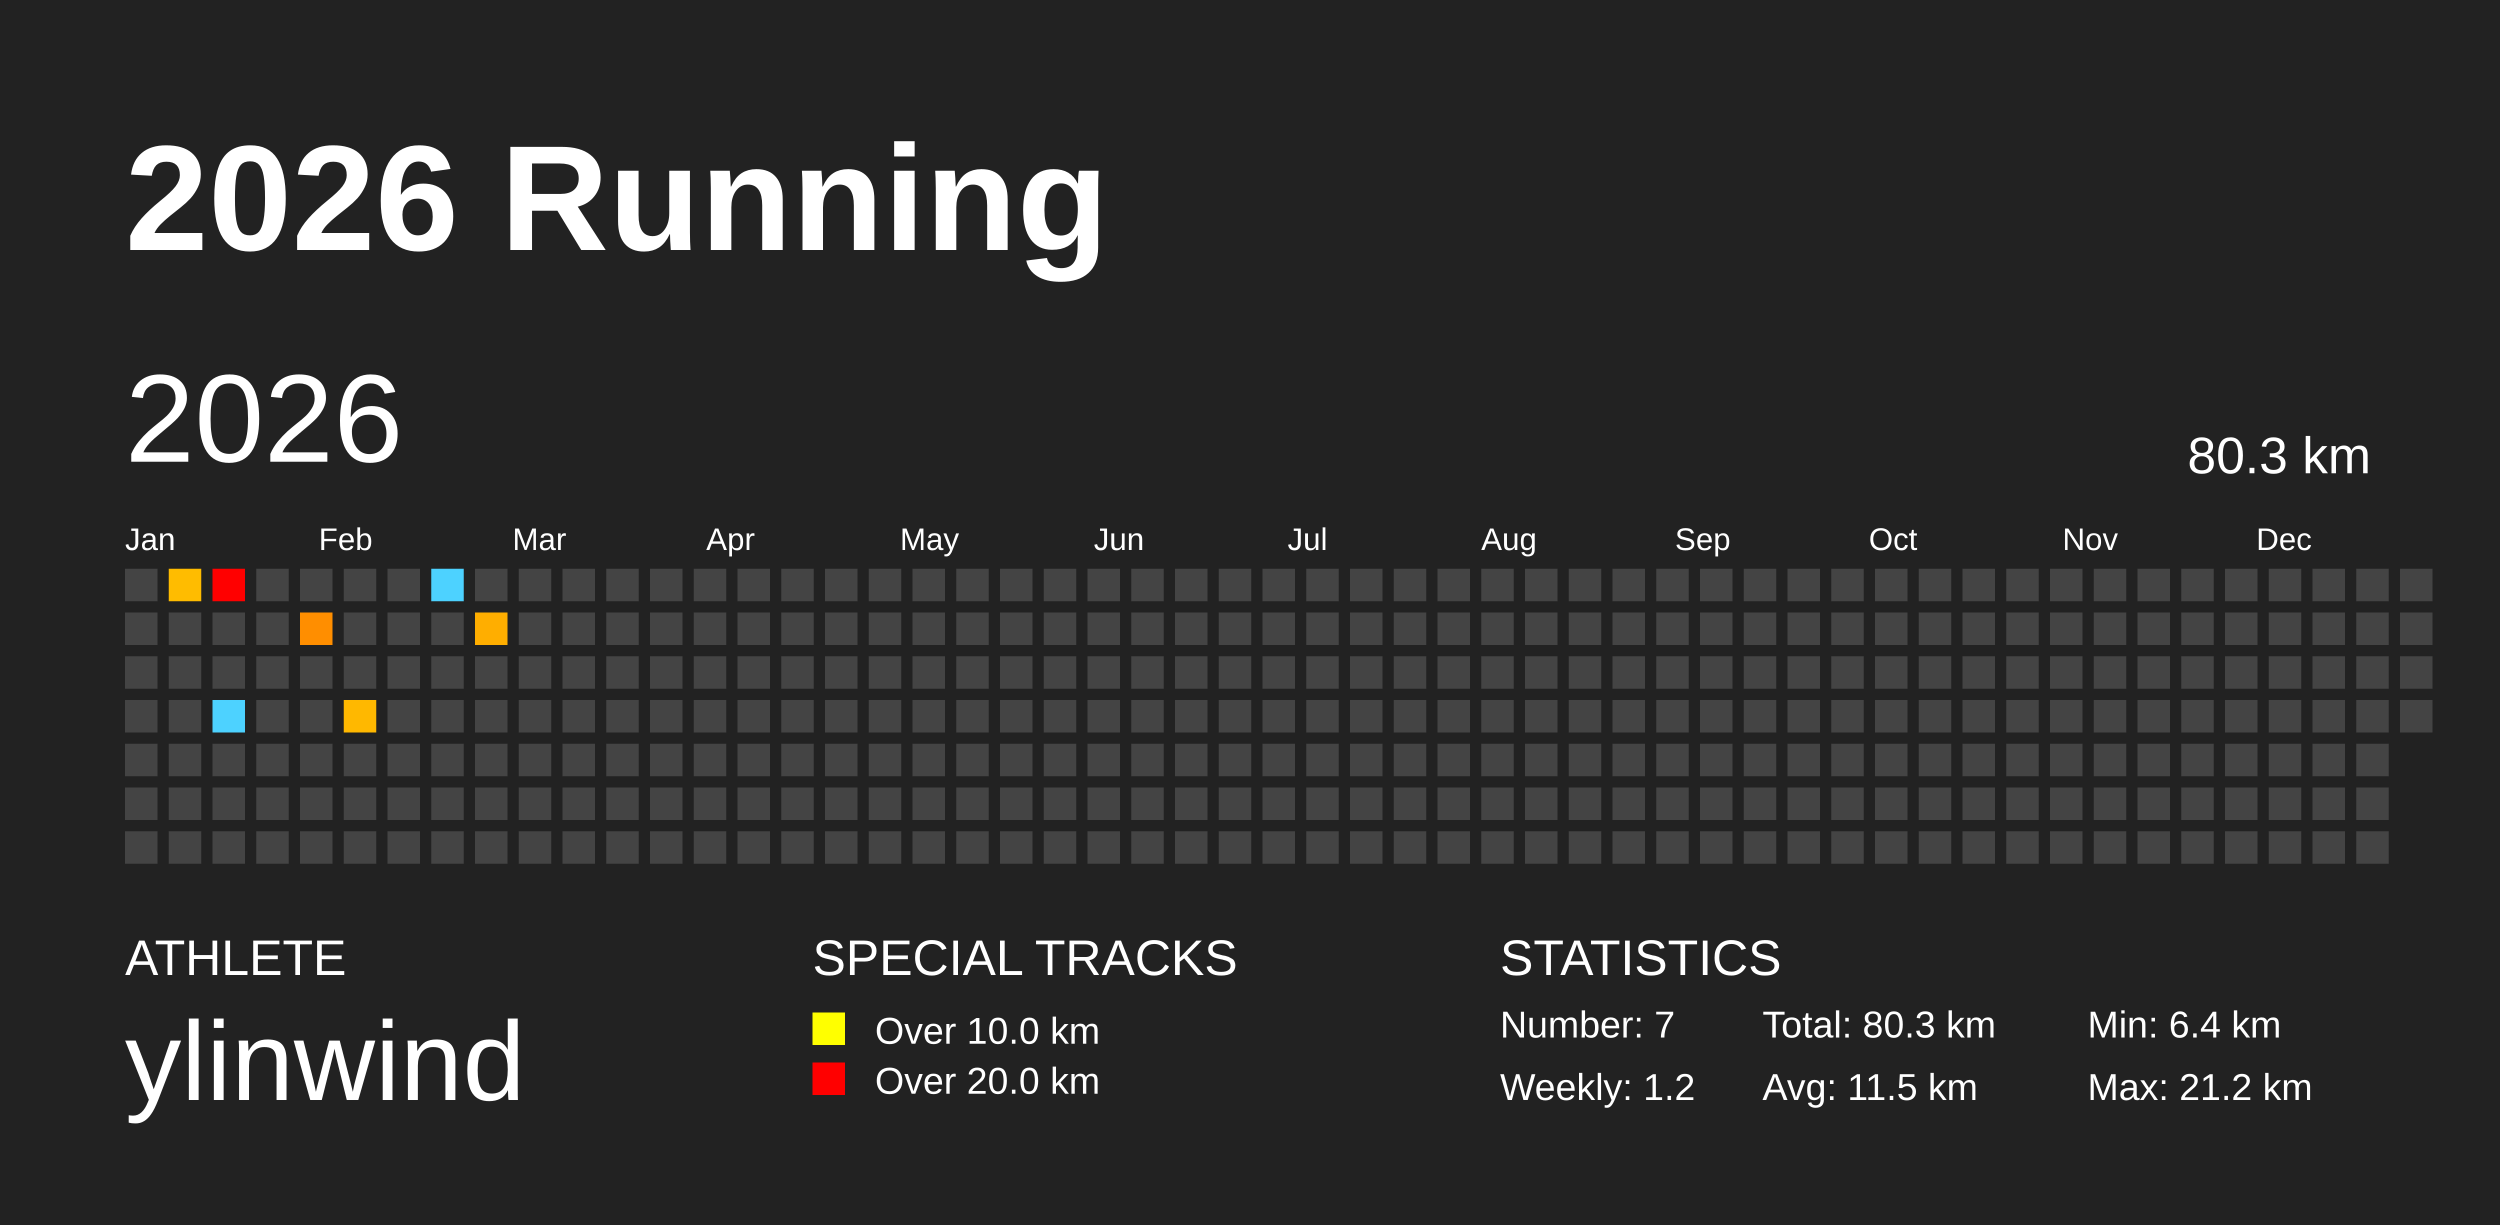
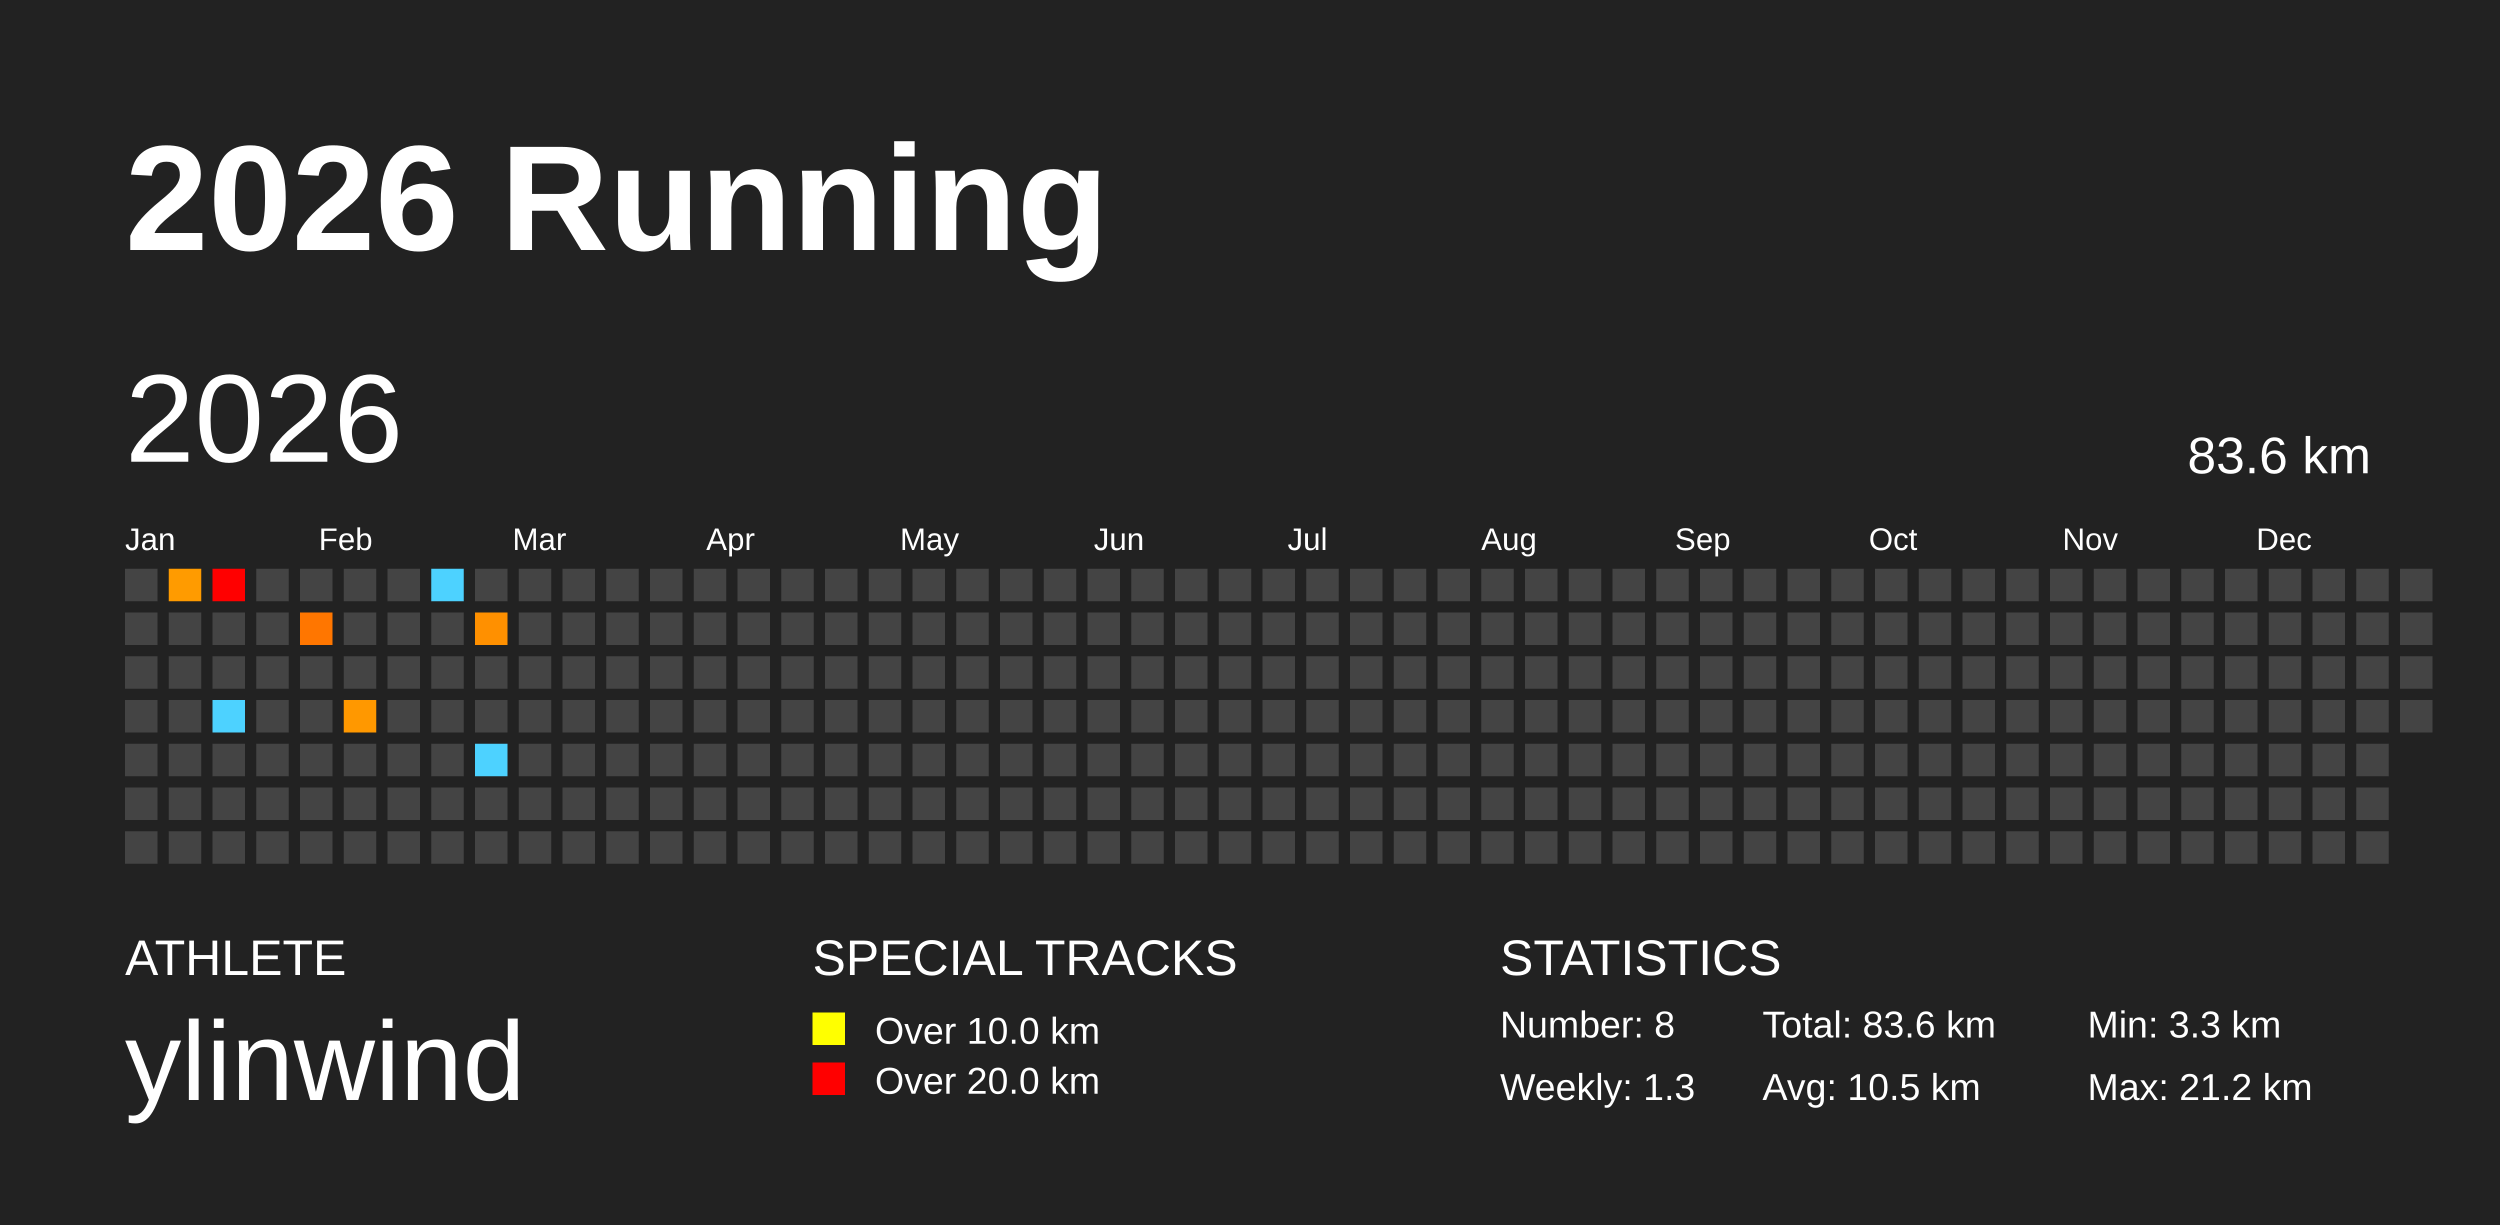
<svg xmlns="http://www.w3.org/2000/svg" baseProfile="full" height="98mm" version="1.1" viewBox="0,0,200,98" width="200mm">
  <defs />
  <rect fill="#222222" height="98" width="200" x="0" y="0" />
  <text fill="#FFFFFF" style="font-size:12px; font-family:Arial; font-weight:bold;" x="10" y="20">2026 Running</text>
  <text fill="#FFFFFF" style="font-size:4px; font-family:Arial" x="10" y="78">ATHLETE</text>
  <text fill="#FFFFFF" style="font-size:9px; font-family:Arial" x="10" y="88">ylinwind</text>
  <text fill="#FFFFFF" style="font-size:4px; font-family:Arial" x="65" y="78">SPECIAL TRACKS</text>
  <rect fill="yellow" height="2.6" width="2.6" x="65" y="81" />
  <text fill="#FFFFFF" style="font-size:3px; font-family:Arial" x="70" y="83.5">Over 10.0 km</text>
  <rect fill="red" height="2.6" width="2.6" x="65" y="85" />
  <text fill="#FFFFFF" style="font-size:3px; font-family:Arial" x="70" y="87.5">Over 20.0 km</text>
  <text fill="#FFFFFF" style="font-size:4px; font-family:Arial" x="120" y="78">STATISTICS</text>
-   <text fill="#FFFFFF" style="font-size:3px; font-family:Arial" x="120" y="83">Number: 7</text>
-   <text fill="#FFFFFF" style="font-size:3px; font-family:Arial" x="120" y="88">Weekly: 1.2</text>
-   <text fill="#FFFFFF" style="font-size:3px; font-family:Arial" x="141" y="83">Total: 80.3 km</text>
-   <text fill="#FFFFFF" style="font-size:3px; font-family:Arial" x="141" y="88">Avg: 11.5 km</text>
-   <text fill="#FFFFFF" style="font-size:3px; font-family:Arial" x="167" y="83">Min: 6.4 km</text>
+   <text fill="#FFFFFF" style="font-size:3px; font-family:Arial" x="120" y="83">Number: 8</text>
+   <text fill="#FFFFFF" style="font-size:3px; font-family:Arial" x="120" y="88">Weekly: 1.3</text>
+   <text fill="#FFFFFF" style="font-size:3px; font-family:Arial" x="141" y="83">Total: 83.6 km</text>
+   <text fill="#FFFFFF" style="font-size:3px; font-family:Arial" x="141" y="88">Avg: 10.5 km</text>
+   <text fill="#FFFFFF" style="font-size:3px; font-family:Arial" x="167" y="83">Min: 3.3 km</text>
  <text fill="#FFFFFF" style="font-size:3px; font-family:Arial" x="167" y="88">Max: 21.2 km</text>
  <text dominant-baseline="hanging" fill="#FFFFFF" style="font-size:10.0px; font-family:Arial;" x="10" y="30">2026</text>
-   <text dominant-baseline="hanging" fill="#FFFFFF" style="font-size:4.125px; font-family:Arial;" x="175" y="35">80.3 km</text>
+   <text dominant-baseline="hanging" fill="#FFFFFF" style="font-size:4.125px; font-family:Arial;" x="175" y="35">83.6 km</text>
  <text fill="#FFFFFF" style="font-size:2.5px; font-family:Arial" x="10.0" y="44">Jan</text>
  <text fill="#FFFFFF" style="font-size:2.5px; font-family:Arial" x="25.5" y="44">Feb</text>
  <text fill="#FFFFFF" style="font-size:2.5px; font-family:Arial" x="41.0" y="44">Mar</text>
  <text fill="#FFFFFF" style="font-size:2.5px; font-family:Arial" x="56.5" y="44">Apr</text>
  <text fill="#FFFFFF" style="font-size:2.5px; font-family:Arial" x="72.0" y="44">May</text>
  <text fill="#FFFFFF" style="font-size:2.5px; font-family:Arial" x="87.5" y="44">Jun</text>
  <text fill="#FFFFFF" style="font-size:2.5px; font-family:Arial" x="103.0" y="44">Jul</text>
  <text fill="#FFFFFF" style="font-size:2.5px; font-family:Arial" x="118.5" y="44">Aug</text>
  <text fill="#FFFFFF" style="font-size:2.5px; font-family:Arial" x="134.0" y="44">Sep</text>
  <text fill="#FFFFFF" style="font-size:2.5px; font-family:Arial" x="149.5" y="44">Oct</text>
  <text fill="#FFFFFF" style="font-size:2.5px; font-family:Arial" x="165.0" y="44">Nov</text>
  <text fill="#FFFFFF" style="font-size:2.5px; font-family:Arial" x="180.5" y="44">Dec</text>
  <rect fill="#444444" height="2.6" width="2.6" x="10.0" y="45.5" />
  <rect fill="#444444" height="2.6" width="2.6" x="10.0" y="49.0" />
  <rect fill="#444444" height="2.6" width="2.6" x="10.0" y="52.5" />
  <rect fill="#444444" height="2.6" width="2.6" x="10.0" y="56.0" />
  <rect fill="#444444" height="2.6" width="2.6" x="10.0" y="59.5" />
  <rect fill="#444444" height="2.6" width="2.6" x="10.0" y="63.0" />
  <rect fill="#444444" height="2.6" width="2.6" x="10.0" y="66.5" />
-   <rect fill="#ffbc00" height="2.6" width="2.6" x="13.5" y="45.5" />
+   <rect fill="#ff9b00" height="2.6" width="2.6" x="13.5" y="45.5" />
  <rect fill="#444444" height="2.6" width="2.6" x="13.5" y="49.0" />
  <rect fill="#444444" height="2.6" width="2.6" x="13.5" y="52.5" />
  <rect fill="#444444" height="2.6" width="2.6" x="13.5" y="56.0" />
  <rect fill="#444444" height="2.6" width="2.6" x="13.5" y="59.5" />
  <rect fill="#444444" height="2.6" width="2.6" x="13.5" y="63.0" />
  <rect fill="#444444" height="2.6" width="2.6" x="13.5" y="66.5" />
  <rect fill="red" height="2.6" width="2.6" x="17.0" y="45.5" />
  <rect fill="#444444" height="2.6" width="2.6" x="17.0" y="49.0" />
  <rect fill="#444444" height="2.6" width="2.6" x="17.0" y="52.5" />
  <rect fill="#4dd2ff" height="2.6" width="2.6" x="17.0" y="56.0" />
  <rect fill="#444444" height="2.6" width="2.6" x="17.0" y="59.5" />
  <rect fill="#444444" height="2.6" width="2.6" x="17.0" y="63.0" />
  <rect fill="#444444" height="2.6" width="2.6" x="17.0" y="66.5" />
  <rect fill="#444444" height="2.6" width="2.6" x="20.5" y="45.5" />
  <rect fill="#444444" height="2.6" width="2.6" x="20.5" y="49.0" />
  <rect fill="#444444" height="2.6" width="2.6" x="20.5" y="52.5" />
  <rect fill="#444444" height="2.6" width="2.6" x="20.5" y="56.0" />
  <rect fill="#444444" height="2.6" width="2.6" x="20.5" y="59.5" />
  <rect fill="#444444" height="2.6" width="2.6" x="20.5" y="63.0" />
  <rect fill="#444444" height="2.6" width="2.6" x="20.5" y="66.5" />
  <rect fill="#444444" height="2.6" width="2.6" x="24.0" y="45.5" />
-   <rect fill="#ff8e00" height="2.6" width="2.6" x="24.0" y="49.0" />
+   <rect fill="#ff7600" height="2.6" width="2.6" x="24.0" y="49.0" />
  <rect fill="#444444" height="2.6" width="2.6" x="24.0" y="52.5" />
  <rect fill="#444444" height="2.6" width="2.6" x="24.0" y="56.0" />
  <rect fill="#444444" height="2.6" width="2.6" x="24.0" y="59.5" />
  <rect fill="#444444" height="2.6" width="2.6" x="24.0" y="63.0" />
  <rect fill="#444444" height="2.6" width="2.6" x="24.0" y="66.5" />
  <rect fill="#444444" height="2.6" width="2.6" x="27.5" y="45.5" />
  <rect fill="#444444" height="2.6" width="2.6" x="27.5" y="49.0" />
  <rect fill="#444444" height="2.6" width="2.6" x="27.5" y="52.5" />
-   <rect fill="#ffb800" height="2.6" width="2.6" x="27.5" y="56.0" />
+   <rect fill="#ff9800" height="2.6" width="2.6" x="27.5" y="56.0" />
  <rect fill="#444444" height="2.6" width="2.6" x="27.5" y="59.5" />
  <rect fill="#444444" height="2.6" width="2.6" x="27.5" y="63.0" />
  <rect fill="#444444" height="2.6" width="2.6" x="27.5" y="66.5" />
  <rect fill="#444444" height="2.6" width="2.6" x="31.0" y="45.5" />
  <rect fill="#444444" height="2.6" width="2.6" x="31.0" y="49.0" />
  <rect fill="#444444" height="2.6" width="2.6" x="31.0" y="52.5" />
  <rect fill="#444444" height="2.6" width="2.6" x="31.0" y="56.0" />
  <rect fill="#444444" height="2.6" width="2.6" x="31.0" y="59.5" />
  <rect fill="#444444" height="2.6" width="2.6" x="31.0" y="63.0" />
  <rect fill="#444444" height="2.6" width="2.6" x="31.0" y="66.5" />
  <rect fill="#4dd2ff" height="2.6" width="2.6" x="34.5" y="45.5" />
  <rect fill="#444444" height="2.6" width="2.6" x="34.5" y="49.0" />
  <rect fill="#444444" height="2.6" width="2.6" x="34.5" y="52.5" />
  <rect fill="#444444" height="2.6" width="2.6" x="34.5" y="56.0" />
  <rect fill="#444444" height="2.6" width="2.6" x="34.5" y="59.5" />
  <rect fill="#444444" height="2.6" width="2.6" x="34.5" y="63.0" />
  <rect fill="#444444" height="2.6" width="2.6" x="34.5" y="66.5" />
  <rect fill="#444444" height="2.6" width="2.6" x="38.0" y="45.5" />
-   <rect fill="#ffae00" height="2.6" width="2.6" x="38.0" y="49.0" />
+   <rect fill="#ff9000" height="2.6" width="2.6" x="38.0" y="49.0" />
  <rect fill="#444444" height="2.6" width="2.6" x="38.0" y="52.5" />
  <rect fill="#444444" height="2.6" width="2.6" x="38.0" y="56.0" />
-   <rect fill="#444444" height="2.6" width="2.6" x="38.0" y="59.5" />
+   <rect fill="#4dd2ff" height="2.6" width="2.6" x="38.0" y="59.5" />
  <rect fill="#444444" height="2.6" width="2.6" x="38.0" y="63.0" />
  <rect fill="#444444" height="2.6" width="2.6" x="38.0" y="66.5" />
  <rect fill="#444444" height="2.6" width="2.6" x="41.5" y="45.5" />
  <rect fill="#444444" height="2.6" width="2.6" x="41.5" y="49.0" />
  <rect fill="#444444" height="2.6" width="2.6" x="41.5" y="52.5" />
  <rect fill="#444444" height="2.6" width="2.6" x="41.5" y="56.0" />
  <rect fill="#444444" height="2.6" width="2.6" x="41.5" y="59.5" />
  <rect fill="#444444" height="2.6" width="2.6" x="41.5" y="63.0" />
  <rect fill="#444444" height="2.6" width="2.6" x="41.5" y="66.5" />
  <rect fill="#444444" height="2.6" width="2.6" x="45.0" y="45.5" />
  <rect fill="#444444" height="2.6" width="2.6" x="45.0" y="49.0" />
  <rect fill="#444444" height="2.6" width="2.6" x="45.0" y="52.5" />
  <rect fill="#444444" height="2.6" width="2.6" x="45.0" y="56.0" />
  <rect fill="#444444" height="2.6" width="2.6" x="45.0" y="59.5" />
  <rect fill="#444444" height="2.6" width="2.6" x="45.0" y="63.0" />
  <rect fill="#444444" height="2.6" width="2.6" x="45.0" y="66.5" />
  <rect fill="#444444" height="2.6" width="2.6" x="48.5" y="45.5" />
  <rect fill="#444444" height="2.6" width="2.6" x="48.5" y="49.0" />
  <rect fill="#444444" height="2.6" width="2.6" x="48.5" y="52.5" />
  <rect fill="#444444" height="2.6" width="2.6" x="48.5" y="56.0" />
  <rect fill="#444444" height="2.6" width="2.6" x="48.5" y="59.5" />
  <rect fill="#444444" height="2.6" width="2.6" x="48.5" y="63.0" />
  <rect fill="#444444" height="2.6" width="2.6" x="48.5" y="66.5" />
  <rect fill="#444444" height="2.6" width="2.6" x="52.0" y="45.5" />
  <rect fill="#444444" height="2.6" width="2.6" x="52.0" y="49.0" />
  <rect fill="#444444" height="2.6" width="2.6" x="52.0" y="52.5" />
  <rect fill="#444444" height="2.6" width="2.6" x="52.0" y="56.0" />
  <rect fill="#444444" height="2.6" width="2.6" x="52.0" y="59.5" />
  <rect fill="#444444" height="2.6" width="2.6" x="52.0" y="63.0" />
  <rect fill="#444444" height="2.6" width="2.6" x="52.0" y="66.5" />
  <rect fill="#444444" height="2.6" width="2.6" x="55.5" y="45.5" />
  <rect fill="#444444" height="2.6" width="2.6" x="55.5" y="49.0" />
  <rect fill="#444444" height="2.6" width="2.6" x="55.5" y="52.5" />
  <rect fill="#444444" height="2.6" width="2.6" x="55.5" y="56.0" />
  <rect fill="#444444" height="2.6" width="2.6" x="55.5" y="59.5" />
  <rect fill="#444444" height="2.6" width="2.6" x="55.5" y="63.0" />
  <rect fill="#444444" height="2.6" width="2.6" x="55.5" y="66.5" />
  <rect fill="#444444" height="2.6" width="2.6" x="59.0" y="45.5" />
  <rect fill="#444444" height="2.6" width="2.6" x="59.0" y="49.0" />
  <rect fill="#444444" height="2.6" width="2.6" x="59.0" y="52.5" />
  <rect fill="#444444" height="2.6" width="2.6" x="59.0" y="56.0" />
  <rect fill="#444444" height="2.6" width="2.6" x="59.0" y="59.5" />
  <rect fill="#444444" height="2.6" width="2.6" x="59.0" y="63.0" />
  <rect fill="#444444" height="2.6" width="2.6" x="59.0" y="66.5" />
  <rect fill="#444444" height="2.6" width="2.6" x="62.5" y="45.5" />
  <rect fill="#444444" height="2.6" width="2.6" x="62.5" y="49.0" />
  <rect fill="#444444" height="2.6" width="2.6" x="62.5" y="52.5" />
  <rect fill="#444444" height="2.6" width="2.6" x="62.5" y="56.0" />
  <rect fill="#444444" height="2.6" width="2.6" x="62.5" y="59.5" />
  <rect fill="#444444" height="2.6" width="2.6" x="62.5" y="63.0" />
  <rect fill="#444444" height="2.6" width="2.6" x="62.5" y="66.5" />
  <rect fill="#444444" height="2.6" width="2.6" x="66.0" y="45.5" />
  <rect fill="#444444" height="2.6" width="2.6" x="66.0" y="49.0" />
  <rect fill="#444444" height="2.6" width="2.6" x="66.0" y="52.5" />
  <rect fill="#444444" height="2.6" width="2.6" x="66.0" y="56.0" />
  <rect fill="#444444" height="2.6" width="2.6" x="66.0" y="59.5" />
  <rect fill="#444444" height="2.6" width="2.6" x="66.0" y="63.0" />
  <rect fill="#444444" height="2.6" width="2.6" x="66.0" y="66.5" />
  <rect fill="#444444" height="2.6" width="2.6" x="69.5" y="45.5" />
  <rect fill="#444444" height="2.6" width="2.6" x="69.5" y="49.0" />
  <rect fill="#444444" height="2.6" width="2.6" x="69.5" y="52.5" />
  <rect fill="#444444" height="2.6" width="2.6" x="69.5" y="56.0" />
  <rect fill="#444444" height="2.6" width="2.6" x="69.5" y="59.5" />
  <rect fill="#444444" height="2.6" width="2.6" x="69.5" y="63.0" />
  <rect fill="#444444" height="2.6" width="2.6" x="69.5" y="66.5" />
  <rect fill="#444444" height="2.6" width="2.6" x="73.0" y="45.5" />
  <rect fill="#444444" height="2.6" width="2.6" x="73.0" y="49.0" />
  <rect fill="#444444" height="2.6" width="2.6" x="73.0" y="52.5" />
  <rect fill="#444444" height="2.6" width="2.6" x="73.0" y="56.0" />
  <rect fill="#444444" height="2.6" width="2.6" x="73.0" y="59.5" />
  <rect fill="#444444" height="2.6" width="2.6" x="73.0" y="63.0" />
  <rect fill="#444444" height="2.6" width="2.6" x="73.0" y="66.5" />
  <rect fill="#444444" height="2.6" width="2.6" x="76.5" y="45.5" />
  <rect fill="#444444" height="2.6" width="2.6" x="76.5" y="49.0" />
  <rect fill="#444444" height="2.6" width="2.6" x="76.5" y="52.5" />
  <rect fill="#444444" height="2.6" width="2.6" x="76.5" y="56.0" />
  <rect fill="#444444" height="2.6" width="2.6" x="76.5" y="59.5" />
  <rect fill="#444444" height="2.6" width="2.6" x="76.5" y="63.0" />
  <rect fill="#444444" height="2.6" width="2.6" x="76.5" y="66.5" />
  <rect fill="#444444" height="2.6" width="2.6" x="80.0" y="45.5" />
  <rect fill="#444444" height="2.6" width="2.6" x="80.0" y="49.0" />
  <rect fill="#444444" height="2.6" width="2.6" x="80.0" y="52.5" />
  <rect fill="#444444" height="2.6" width="2.6" x="80.0" y="56.0" />
  <rect fill="#444444" height="2.6" width="2.6" x="80.0" y="59.5" />
  <rect fill="#444444" height="2.6" width="2.6" x="80.0" y="63.0" />
  <rect fill="#444444" height="2.6" width="2.6" x="80.0" y="66.5" />
  <rect fill="#444444" height="2.6" width="2.6" x="83.5" y="45.5" />
  <rect fill="#444444" height="2.6" width="2.6" x="83.5" y="49.0" />
  <rect fill="#444444" height="2.6" width="2.6" x="83.5" y="52.5" />
  <rect fill="#444444" height="2.6" width="2.6" x="83.5" y="56.0" />
  <rect fill="#444444" height="2.6" width="2.6" x="83.5" y="59.5" />
  <rect fill="#444444" height="2.6" width="2.6" x="83.5" y="63.0" />
  <rect fill="#444444" height="2.6" width="2.6" x="83.5" y="66.5" />
  <rect fill="#444444" height="2.6" width="2.6" x="87.0" y="45.5" />
  <rect fill="#444444" height="2.6" width="2.6" x="87.0" y="49.0" />
  <rect fill="#444444" height="2.6" width="2.6" x="87.0" y="52.5" />
  <rect fill="#444444" height="2.6" width="2.6" x="87.0" y="56.0" />
  <rect fill="#444444" height="2.6" width="2.6" x="87.0" y="59.5" />
  <rect fill="#444444" height="2.6" width="2.6" x="87.0" y="63.0" />
  <rect fill="#444444" height="2.6" width="2.6" x="87.0" y="66.5" />
  <rect fill="#444444" height="2.6" width="2.6" x="90.5" y="45.5" />
  <rect fill="#444444" height="2.6" width="2.6" x="90.5" y="49.0" />
  <rect fill="#444444" height="2.6" width="2.6" x="90.5" y="52.5" />
  <rect fill="#444444" height="2.6" width="2.6" x="90.5" y="56.0" />
  <rect fill="#444444" height="2.6" width="2.6" x="90.5" y="59.5" />
  <rect fill="#444444" height="2.6" width="2.6" x="90.5" y="63.0" />
  <rect fill="#444444" height="2.6" width="2.6" x="90.5" y="66.5" />
  <rect fill="#444444" height="2.6" width="2.6" x="94.0" y="45.5" />
  <rect fill="#444444" height="2.6" width="2.6" x="94.0" y="49.0" />
  <rect fill="#444444" height="2.6" width="2.6" x="94.0" y="52.5" />
  <rect fill="#444444" height="2.6" width="2.6" x="94.0" y="56.0" />
  <rect fill="#444444" height="2.6" width="2.6" x="94.0" y="59.5" />
  <rect fill="#444444" height="2.6" width="2.6" x="94.0" y="63.0" />
  <rect fill="#444444" height="2.6" width="2.6" x="94.0" y="66.5" />
  <rect fill="#444444" height="2.6" width="2.6" x="97.5" y="45.5" />
  <rect fill="#444444" height="2.6" width="2.6" x="97.5" y="49.0" />
  <rect fill="#444444" height="2.6" width="2.6" x="97.5" y="52.5" />
  <rect fill="#444444" height="2.6" width="2.6" x="97.5" y="56.0" />
  <rect fill="#444444" height="2.6" width="2.6" x="97.5" y="59.5" />
  <rect fill="#444444" height="2.6" width="2.6" x="97.5" y="63.0" />
  <rect fill="#444444" height="2.6" width="2.6" x="97.5" y="66.5" />
  <rect fill="#444444" height="2.6" width="2.6" x="101.0" y="45.5" />
  <rect fill="#444444" height="2.6" width="2.6" x="101.0" y="49.0" />
  <rect fill="#444444" height="2.6" width="2.6" x="101.0" y="52.5" />
  <rect fill="#444444" height="2.6" width="2.6" x="101.0" y="56.0" />
  <rect fill="#444444" height="2.6" width="2.6" x="101.0" y="59.5" />
  <rect fill="#444444" height="2.6" width="2.6" x="101.0" y="63.0" />
  <rect fill="#444444" height="2.6" width="2.6" x="101.0" y="66.5" />
  <rect fill="#444444" height="2.6" width="2.6" x="104.5" y="45.5" />
  <rect fill="#444444" height="2.6" width="2.6" x="104.5" y="49.0" />
  <rect fill="#444444" height="2.6" width="2.6" x="104.5" y="52.5" />
  <rect fill="#444444" height="2.6" width="2.6" x="104.5" y="56.0" />
  <rect fill="#444444" height="2.6" width="2.6" x="104.5" y="59.5" />
  <rect fill="#444444" height="2.6" width="2.6" x="104.5" y="63.0" />
  <rect fill="#444444" height="2.6" width="2.6" x="104.5" y="66.5" />
  <rect fill="#444444" height="2.6" width="2.6" x="108.0" y="45.5" />
  <rect fill="#444444" height="2.6" width="2.6" x="108.0" y="49.0" />
  <rect fill="#444444" height="2.6" width="2.6" x="108.0" y="52.5" />
  <rect fill="#444444" height="2.6" width="2.6" x="108.0" y="56.0" />
  <rect fill="#444444" height="2.6" width="2.6" x="108.0" y="59.5" />
  <rect fill="#444444" height="2.6" width="2.6" x="108.0" y="63.0" />
  <rect fill="#444444" height="2.6" width="2.6" x="108.0" y="66.5" />
  <rect fill="#444444" height="2.6" width="2.6" x="111.5" y="45.5" />
  <rect fill="#444444" height="2.6" width="2.6" x="111.5" y="49.0" />
  <rect fill="#444444" height="2.6" width="2.6" x="111.5" y="52.5" />
  <rect fill="#444444" height="2.6" width="2.6" x="111.5" y="56.0" />
  <rect fill="#444444" height="2.6" width="2.6" x="111.5" y="59.5" />
  <rect fill="#444444" height="2.6" width="2.6" x="111.5" y="63.0" />
  <rect fill="#444444" height="2.6" width="2.6" x="111.5" y="66.5" />
  <rect fill="#444444" height="2.6" width="2.6" x="115.0" y="45.5" />
  <rect fill="#444444" height="2.6" width="2.6" x="115.0" y="49.0" />
  <rect fill="#444444" height="2.6" width="2.6" x="115.0" y="52.5" />
  <rect fill="#444444" height="2.6" width="2.6" x="115.0" y="56.0" />
  <rect fill="#444444" height="2.6" width="2.6" x="115.0" y="59.5" />
  <rect fill="#444444" height="2.6" width="2.6" x="115.0" y="63.0" />
  <rect fill="#444444" height="2.6" width="2.6" x="115.0" y="66.5" />
  <rect fill="#444444" height="2.6" width="2.6" x="118.5" y="45.5" />
  <rect fill="#444444" height="2.6" width="2.6" x="118.5" y="49.0" />
  <rect fill="#444444" height="2.6" width="2.6" x="118.5" y="52.5" />
  <rect fill="#444444" height="2.6" width="2.6" x="118.5" y="56.0" />
  <rect fill="#444444" height="2.6" width="2.6" x="118.5" y="59.5" />
  <rect fill="#444444" height="2.6" width="2.6" x="118.5" y="63.0" />
  <rect fill="#444444" height="2.6" width="2.6" x="118.5" y="66.5" />
  <rect fill="#444444" height="2.6" width="2.6" x="122.0" y="45.5" />
  <rect fill="#444444" height="2.6" width="2.6" x="122.0" y="49.0" />
  <rect fill="#444444" height="2.6" width="2.6" x="122.0" y="52.5" />
  <rect fill="#444444" height="2.6" width="2.6" x="122.0" y="56.0" />
  <rect fill="#444444" height="2.6" width="2.6" x="122.0" y="59.5" />
  <rect fill="#444444" height="2.6" width="2.6" x="122.0" y="63.0" />
  <rect fill="#444444" height="2.6" width="2.6" x="122.0" y="66.5" />
  <rect fill="#444444" height="2.6" width="2.6" x="125.5" y="45.5" />
  <rect fill="#444444" height="2.6" width="2.6" x="125.5" y="49.0" />
  <rect fill="#444444" height="2.6" width="2.6" x="125.5" y="52.5" />
  <rect fill="#444444" height="2.6" width="2.6" x="125.5" y="56.0" />
  <rect fill="#444444" height="2.6" width="2.6" x="125.5" y="59.5" />
  <rect fill="#444444" height="2.6" width="2.6" x="125.5" y="63.0" />
  <rect fill="#444444" height="2.6" width="2.6" x="125.5" y="66.5" />
  <rect fill="#444444" height="2.6" width="2.6" x="129.0" y="45.5" />
  <rect fill="#444444" height="2.6" width="2.6" x="129.0" y="49.0" />
  <rect fill="#444444" height="2.6" width="2.6" x="129.0" y="52.5" />
  <rect fill="#444444" height="2.6" width="2.6" x="129.0" y="56.0" />
  <rect fill="#444444" height="2.6" width="2.6" x="129.0" y="59.5" />
  <rect fill="#444444" height="2.6" width="2.6" x="129.0" y="63.0" />
  <rect fill="#444444" height="2.6" width="2.6" x="129.0" y="66.5" />
  <rect fill="#444444" height="2.6" width="2.6" x="132.5" y="45.5" />
  <rect fill="#444444" height="2.6" width="2.6" x="132.5" y="49.0" />
  <rect fill="#444444" height="2.6" width="2.6" x="132.5" y="52.5" />
  <rect fill="#444444" height="2.6" width="2.6" x="132.5" y="56.0" />
  <rect fill="#444444" height="2.6" width="2.6" x="132.5" y="59.5" />
  <rect fill="#444444" height="2.6" width="2.6" x="132.5" y="63.0" />
  <rect fill="#444444" height="2.6" width="2.6" x="132.5" y="66.5" />
  <rect fill="#444444" height="2.6" width="2.6" x="136.0" y="45.5" />
  <rect fill="#444444" height="2.6" width="2.6" x="136.0" y="49.0" />
  <rect fill="#444444" height="2.6" width="2.6" x="136.0" y="52.5" />
  <rect fill="#444444" height="2.6" width="2.6" x="136.0" y="56.0" />
  <rect fill="#444444" height="2.6" width="2.6" x="136.0" y="59.5" />
  <rect fill="#444444" height="2.6" width="2.6" x="136.0" y="63.0" />
  <rect fill="#444444" height="2.6" width="2.6" x="136.0" y="66.5" />
  <rect fill="#444444" height="2.6" width="2.6" x="139.5" y="45.5" />
  <rect fill="#444444" height="2.6" width="2.6" x="139.5" y="49.0" />
  <rect fill="#444444" height="2.6" width="2.6" x="139.5" y="52.5" />
  <rect fill="#444444" height="2.6" width="2.6" x="139.5" y="56.0" />
  <rect fill="#444444" height="2.6" width="2.6" x="139.5" y="59.5" />
  <rect fill="#444444" height="2.6" width="2.6" x="139.5" y="63.0" />
  <rect fill="#444444" height="2.6" width="2.6" x="139.5" y="66.5" />
  <rect fill="#444444" height="2.6" width="2.6" x="143.0" y="45.5" />
  <rect fill="#444444" height="2.6" width="2.6" x="143.0" y="49.0" />
  <rect fill="#444444" height="2.6" width="2.6" x="143.0" y="52.5" />
  <rect fill="#444444" height="2.6" width="2.6" x="143.0" y="56.0" />
  <rect fill="#444444" height="2.6" width="2.6" x="143.0" y="59.5" />
  <rect fill="#444444" height="2.6" width="2.6" x="143.0" y="63.0" />
  <rect fill="#444444" height="2.6" width="2.6" x="143.0" y="66.5" />
  <rect fill="#444444" height="2.6" width="2.6" x="146.5" y="45.5" />
  <rect fill="#444444" height="2.6" width="2.6" x="146.5" y="49.0" />
  <rect fill="#444444" height="2.6" width="2.6" x="146.5" y="52.5" />
  <rect fill="#444444" height="2.6" width="2.6" x="146.5" y="56.0" />
  <rect fill="#444444" height="2.6" width="2.6" x="146.5" y="59.5" />
  <rect fill="#444444" height="2.6" width="2.6" x="146.5" y="63.0" />
  <rect fill="#444444" height="2.6" width="2.6" x="146.5" y="66.5" />
  <rect fill="#444444" height="2.6" width="2.6" x="150.0" y="45.5" />
  <rect fill="#444444" height="2.6" width="2.6" x="150.0" y="49.0" />
  <rect fill="#444444" height="2.6" width="2.6" x="150.0" y="52.5" />
  <rect fill="#444444" height="2.6" width="2.6" x="150.0" y="56.0" />
  <rect fill="#444444" height="2.6" width="2.6" x="150.0" y="59.5" />
  <rect fill="#444444" height="2.6" width="2.6" x="150.0" y="63.0" />
  <rect fill="#444444" height="2.6" width="2.6" x="150.0" y="66.5" />
  <rect fill="#444444" height="2.6" width="2.6" x="153.5" y="45.5" />
  <rect fill="#444444" height="2.6" width="2.6" x="153.5" y="49.0" />
  <rect fill="#444444" height="2.6" width="2.6" x="153.5" y="52.5" />
  <rect fill="#444444" height="2.6" width="2.6" x="153.5" y="56.0" />
  <rect fill="#444444" height="2.6" width="2.6" x="153.5" y="59.5" />
  <rect fill="#444444" height="2.6" width="2.6" x="153.5" y="63.0" />
  <rect fill="#444444" height="2.6" width="2.6" x="153.5" y="66.5" />
  <rect fill="#444444" height="2.6" width="2.6" x="157.0" y="45.5" />
  <rect fill="#444444" height="2.6" width="2.6" x="157.0" y="49.0" />
  <rect fill="#444444" height="2.6" width="2.6" x="157.0" y="52.5" />
  <rect fill="#444444" height="2.6" width="2.6" x="157.0" y="56.0" />
  <rect fill="#444444" height="2.6" width="2.6" x="157.0" y="59.5" />
  <rect fill="#444444" height="2.6" width="2.6" x="157.0" y="63.0" />
  <rect fill="#444444" height="2.6" width="2.6" x="157.0" y="66.5" />
  <rect fill="#444444" height="2.6" width="2.6" x="160.5" y="45.5" />
  <rect fill="#444444" height="2.6" width="2.6" x="160.5" y="49.0" />
  <rect fill="#444444" height="2.6" width="2.6" x="160.5" y="52.5" />
  <rect fill="#444444" height="2.6" width="2.6" x="160.5" y="56.0" />
  <rect fill="#444444" height="2.6" width="2.6" x="160.5" y="59.5" />
  <rect fill="#444444" height="2.6" width="2.6" x="160.5" y="63.0" />
  <rect fill="#444444" height="2.6" width="2.6" x="160.5" y="66.5" />
  <rect fill="#444444" height="2.6" width="2.6" x="164.0" y="45.5" />
  <rect fill="#444444" height="2.6" width="2.6" x="164.0" y="49.0" />
  <rect fill="#444444" height="2.6" width="2.6" x="164.0" y="52.5" />
  <rect fill="#444444" height="2.6" width="2.6" x="164.0" y="56.0" />
  <rect fill="#444444" height="2.6" width="2.6" x="164.0" y="59.5" />
  <rect fill="#444444" height="2.6" width="2.6" x="164.0" y="63.0" />
  <rect fill="#444444" height="2.6" width="2.6" x="164.0" y="66.5" />
  <rect fill="#444444" height="2.6" width="2.6" x="167.5" y="45.5" />
  <rect fill="#444444" height="2.6" width="2.6" x="167.5" y="49.0" />
  <rect fill="#444444" height="2.6" width="2.6" x="167.5" y="52.5" />
  <rect fill="#444444" height="2.6" width="2.6" x="167.5" y="56.0" />
  <rect fill="#444444" height="2.6" width="2.6" x="167.5" y="59.5" />
  <rect fill="#444444" height="2.6" width="2.6" x="167.5" y="63.0" />
  <rect fill="#444444" height="2.6" width="2.6" x="167.5" y="66.5" />
  <rect fill="#444444" height="2.6" width="2.6" x="171.0" y="45.5" />
  <rect fill="#444444" height="2.6" width="2.6" x="171.0" y="49.0" />
  <rect fill="#444444" height="2.6" width="2.6" x="171.0" y="52.5" />
  <rect fill="#444444" height="2.6" width="2.6" x="171.0" y="56.0" />
  <rect fill="#444444" height="2.6" width="2.6" x="171.0" y="59.5" />
  <rect fill="#444444" height="2.6" width="2.6" x="171.0" y="63.0" />
  <rect fill="#444444" height="2.6" width="2.6" x="171.0" y="66.5" />
  <rect fill="#444444" height="2.6" width="2.6" x="174.5" y="45.5" />
  <rect fill="#444444" height="2.6" width="2.6" x="174.5" y="49.0" />
  <rect fill="#444444" height="2.6" width="2.6" x="174.5" y="52.5" />
  <rect fill="#444444" height="2.6" width="2.6" x="174.5" y="56.0" />
  <rect fill="#444444" height="2.6" width="2.6" x="174.5" y="59.5" />
  <rect fill="#444444" height="2.6" width="2.6" x="174.5" y="63.0" />
  <rect fill="#444444" height="2.6" width="2.6" x="174.5" y="66.5" />
  <rect fill="#444444" height="2.6" width="2.6" x="178.0" y="45.5" />
  <rect fill="#444444" height="2.6" width="2.6" x="178.0" y="49.0" />
  <rect fill="#444444" height="2.6" width="2.6" x="178.0" y="52.5" />
  <rect fill="#444444" height="2.6" width="2.6" x="178.0" y="56.0" />
  <rect fill="#444444" height="2.6" width="2.6" x="178.0" y="59.5" />
  <rect fill="#444444" height="2.6" width="2.6" x="178.0" y="63.0" />
  <rect fill="#444444" height="2.6" width="2.6" x="178.0" y="66.5" />
  <rect fill="#444444" height="2.6" width="2.6" x="181.5" y="45.5" />
  <rect fill="#444444" height="2.6" width="2.6" x="181.5" y="49.0" />
  <rect fill="#444444" height="2.6" width="2.6" x="181.5" y="52.5" />
  <rect fill="#444444" height="2.6" width="2.6" x="181.5" y="56.0" />
  <rect fill="#444444" height="2.6" width="2.6" x="181.5" y="59.5" />
  <rect fill="#444444" height="2.6" width="2.6" x="181.5" y="63.0" />
  <rect fill="#444444" height="2.6" width="2.6" x="181.5" y="66.5" />
  <rect fill="#444444" height="2.6" width="2.6" x="185.0" y="45.5" />
  <rect fill="#444444" height="2.6" width="2.6" x="185.0" y="49.0" />
  <rect fill="#444444" height="2.6" width="2.6" x="185.0" y="52.5" />
  <rect fill="#444444" height="2.6" width="2.6" x="185.0" y="56.0" />
  <rect fill="#444444" height="2.6" width="2.6" x="185.0" y="59.5" />
  <rect fill="#444444" height="2.6" width="2.6" x="185.0" y="63.0" />
  <rect fill="#444444" height="2.6" width="2.6" x="185.0" y="66.5" />
  <rect fill="#444444" height="2.6" width="2.6" x="188.5" y="45.5" />
  <rect fill="#444444" height="2.6" width="2.6" x="188.5" y="49.0" />
  <rect fill="#444444" height="2.6" width="2.6" x="188.5" y="52.5" />
  <rect fill="#444444" height="2.6" width="2.6" x="188.5" y="56.0" />
  <rect fill="#444444" height="2.6" width="2.6" x="188.5" y="59.5" />
  <rect fill="#444444" height="2.6" width="2.6" x="188.5" y="63.0" />
  <rect fill="#444444" height="2.6" width="2.6" x="188.5" y="66.5" />
  <rect fill="#444444" height="2.6" width="2.6" x="192.0" y="45.5" />
  <rect fill="#444444" height="2.6" width="2.6" x="192.0" y="49.0" />
  <rect fill="#444444" height="2.6" width="2.6" x="192.0" y="52.5" />
  <rect fill="#444444" height="2.6" width="2.6" x="192.0" y="56.0" />
</svg>
